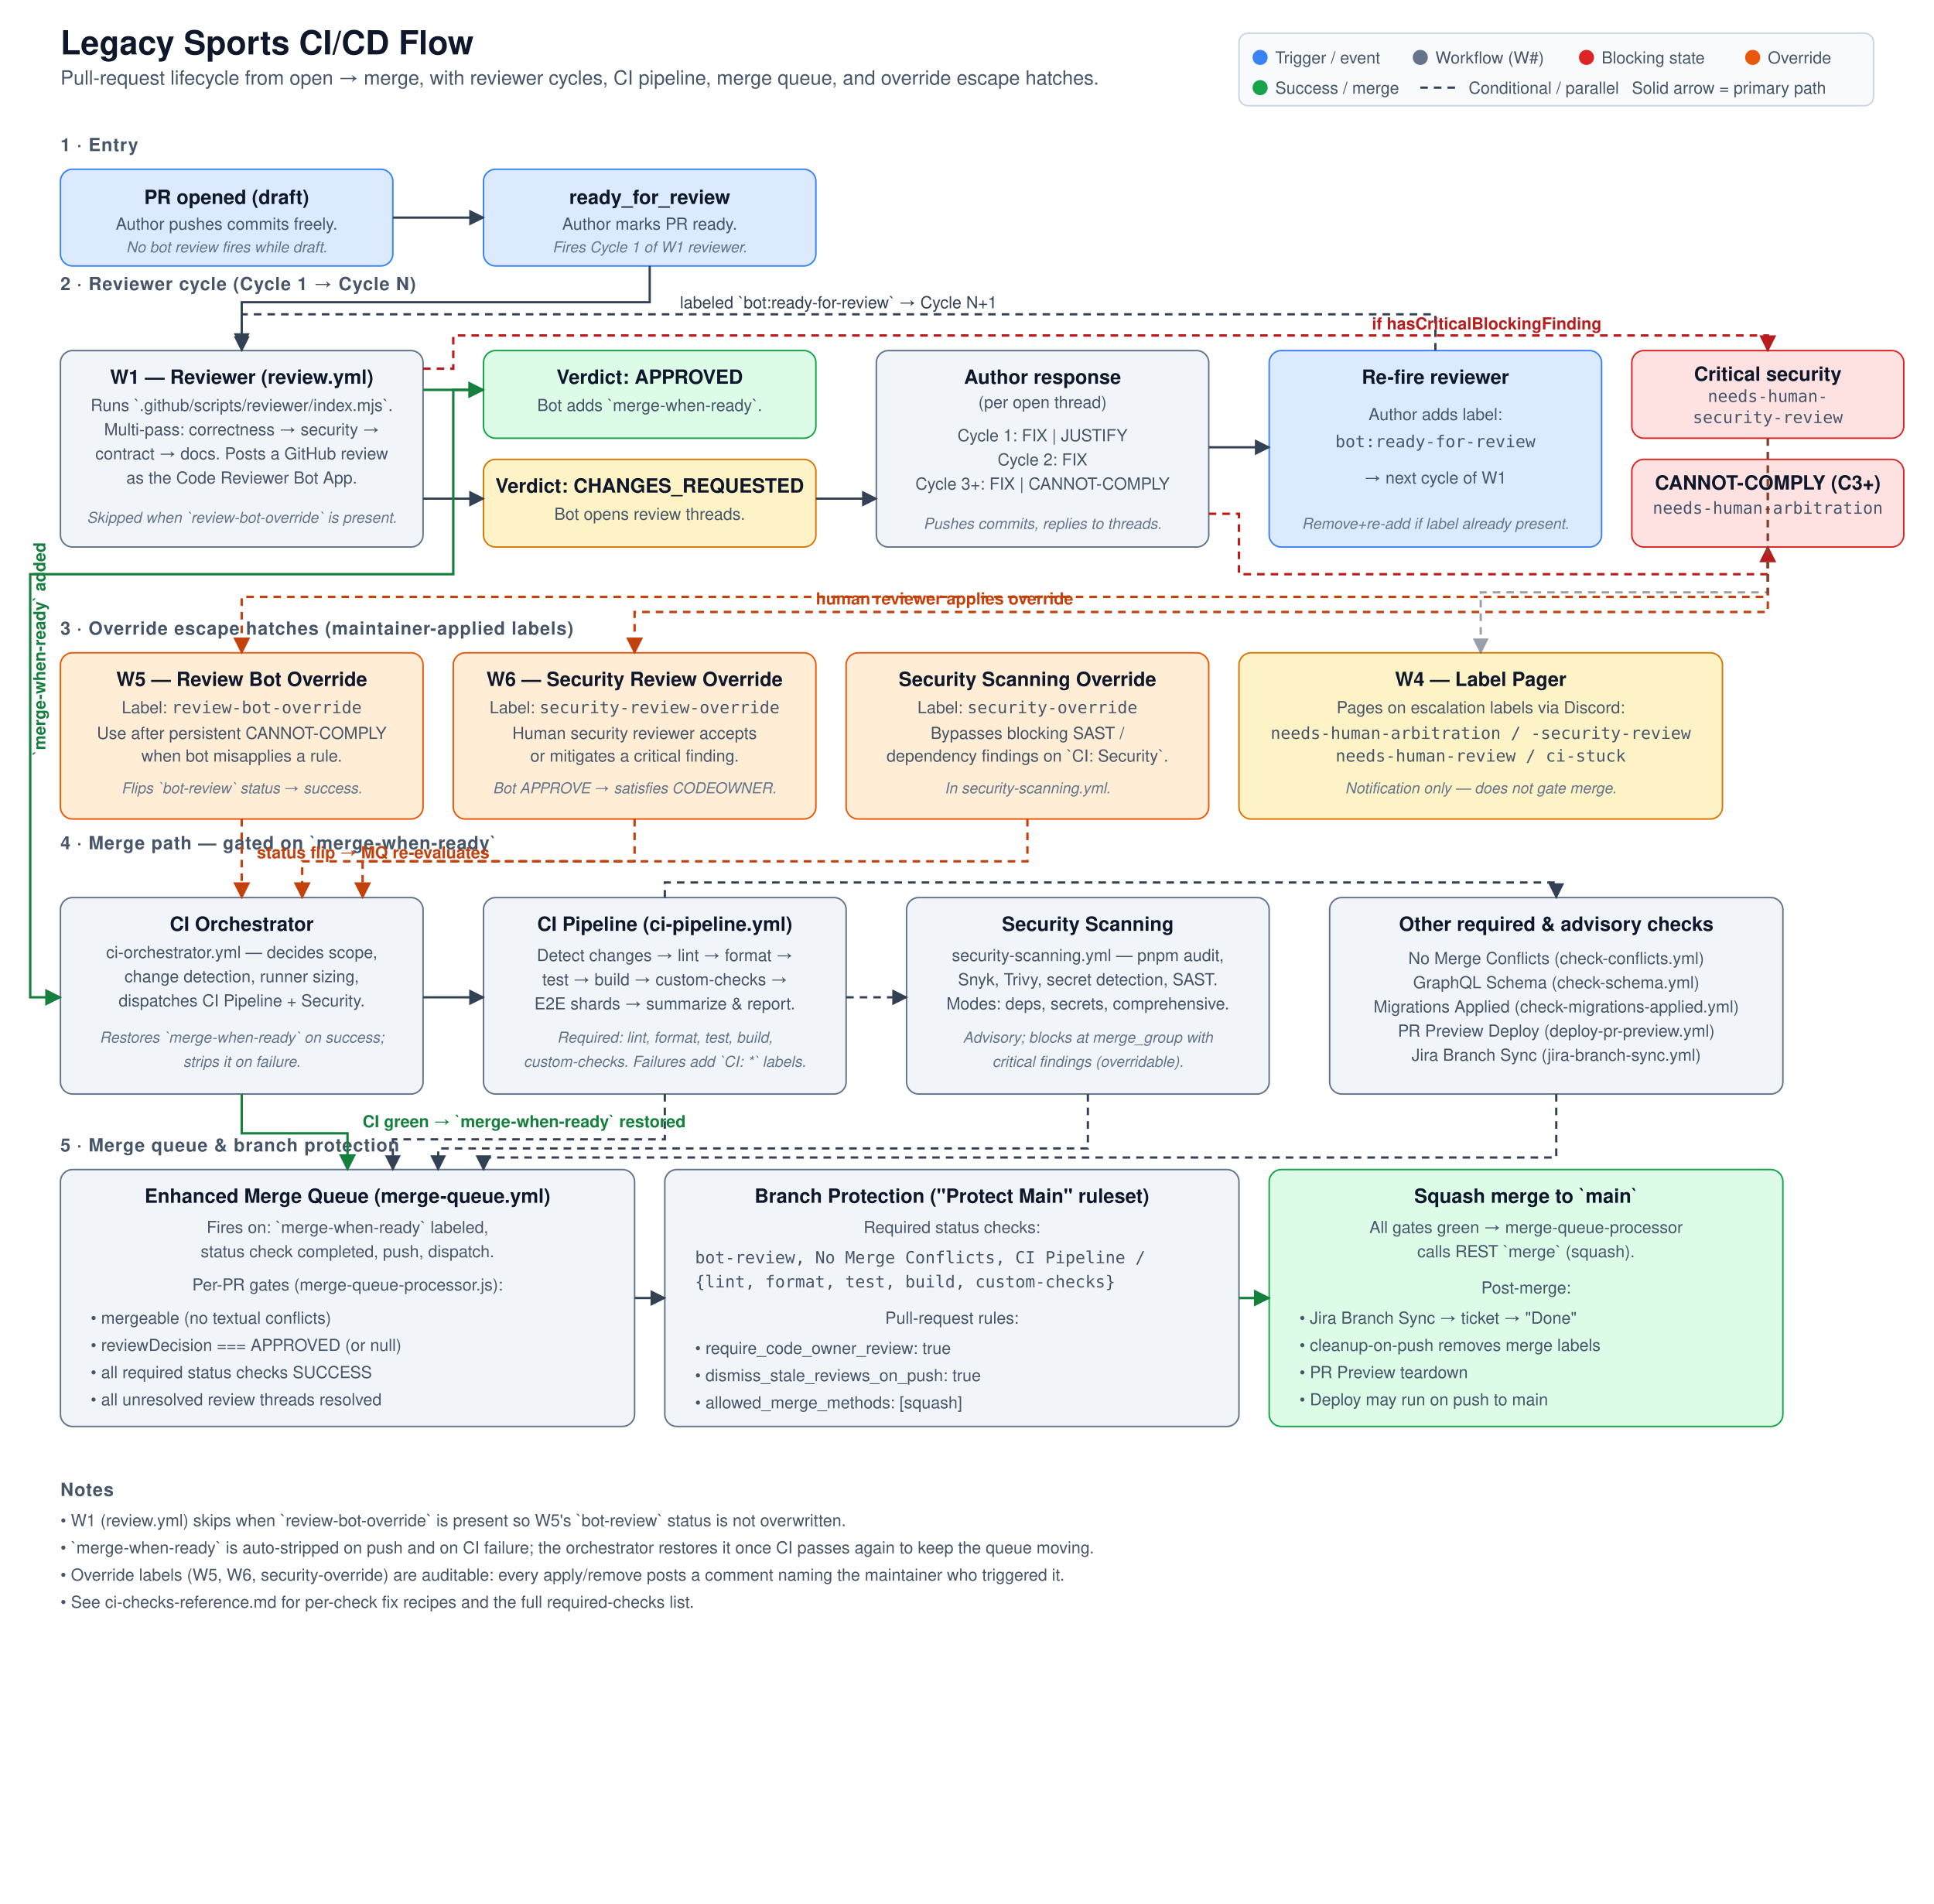
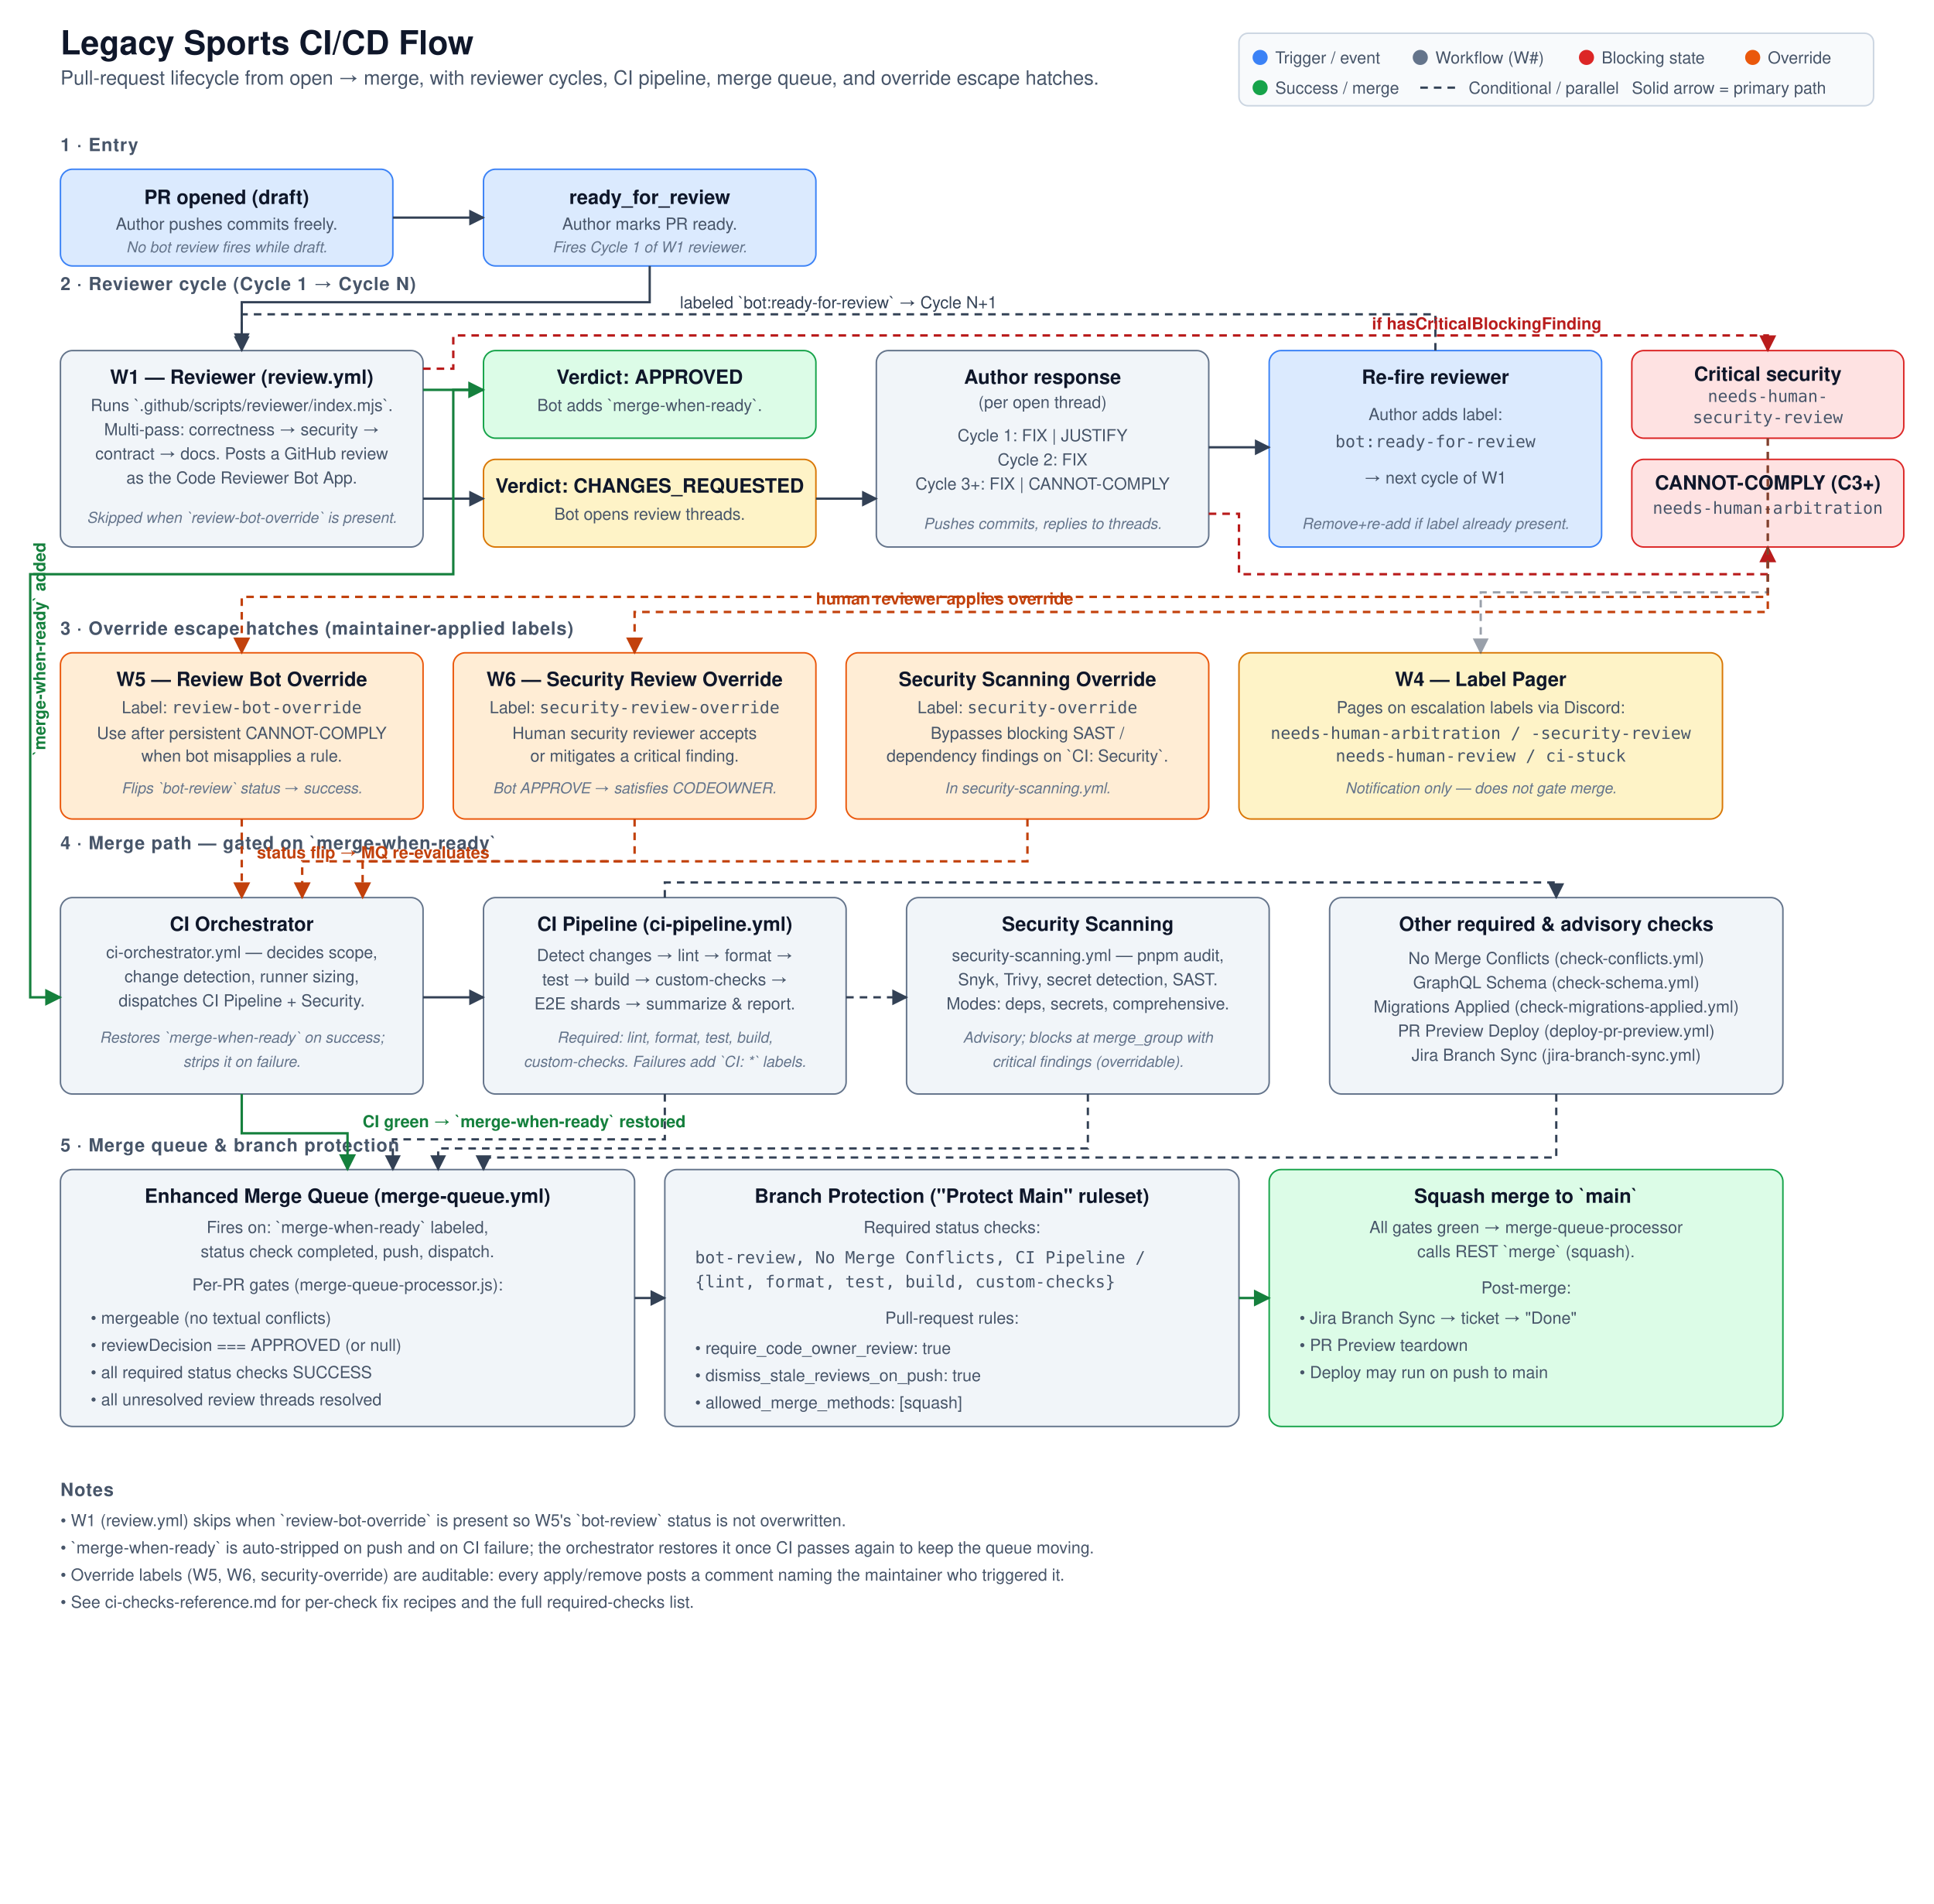
<svg xmlns="http://www.w3.org/2000/svg" viewBox="0 0 1280 1260" font-family="-apple-system, Segoe UI, Helvetica, Arial, sans-serif" font-size="13">
  <defs>
    <marker id="arrow" viewBox="0 0 10 10" refX="9" refY="5" markerWidth="7" markerHeight="7" orient="auto-start-reverse">
      <path d="M0,0 L10,5 L0,10 z" fill="#334155" />
    </marker>
    <marker id="arrow-red" viewBox="0 0 10 10" refX="9" refY="5" markerWidth="7" markerHeight="7" orient="auto-start-reverse">
      <path d="M0,0 L10,5 L0,10 z" fill="#b91c1c" />
    </marker>
    <marker id="arrow-green" viewBox="0 0 10 10" refX="9" refY="5" markerWidth="7" markerHeight="7" orient="auto-start-reverse">
      <path d="M0,0 L10,5 L0,10 z" fill="#15803d" />
    </marker>
    <marker id="arrow-orange" viewBox="0 0 10 10" refX="9" refY="5" markerWidth="7" markerHeight="7" orient="auto-start-reverse">
      <path d="M0,0 L10,5 L0,10 z" fill="#c2410c" />
    </marker>
    <style>
      .title { font-size: 22px; font-weight: 700; fill: #0f172a; }
      .subtitle { font-size: 13px; fill: #475569; }
      .box-label { font-weight: 600; fill: #0f172a; }
      .box-sub { font-size: 11px; fill: #475569; }
      .box-meta { font-size: 10px; fill: #64748b; font-style: italic; }
      .edge { fill: none; stroke: #334155; stroke-width: 1.5; }
      .edge-red { fill: none; stroke: #b91c1c; stroke-width: 1.6; }
      .edge-green { fill: none; stroke: #15803d; stroke-width: 1.6; }
      .edge-orange { fill: none; stroke: #c2410c; stroke-width: 1.6; }
      .edge-dash { stroke-dasharray: 5 4; }
      .edge-label { font-size: 11px; fill: #334155; }
      .edge-label-red { font-size: 11px; fill: #b91c1c; font-weight: 600; }
      .edge-label-green { font-size: 11px; fill: #15803d; font-weight: 600; }
      .edge-label-orange { font-size: 11px; fill: #c2410c; font-weight: 600; }
      .swim { font-size: 12px; font-weight: 700; fill: #475569; letter-spacing: 0.04em; text-transform: uppercase; }
    </style>
  </defs>
  <text x="40" y="36" class="title">Legacy Sports CI/CD Flow</text>
  <text x="40" y="56" class="subtitle">Pull-request lifecycle from open → merge, with reviewer cycles, CI pipeline, merge queue, and override escape hatches.</text>
  <g transform="translate(820,22)">
    <rect width="420" height="48" rx="6" fill="#f8fafc" stroke="#cbd5e1" />
    <circle cx="14" cy="16" r="5" fill="#3b82f6" />
    <text x="24" y="20" class="box-sub">Trigger / event</text>
    <circle cx="120" cy="16" r="5" fill="#64748b" />
    <text x="130" y="20" class="box-sub">Workflow (W#)</text>
    <circle cx="230" cy="16" r="5" fill="#dc2626" />
    <text x="240" y="20" class="box-sub">Blocking state</text>
    <circle cx="340" cy="16" r="5" fill="#ea580c" />
    <text x="350" y="20" class="box-sub">Override</text>
    <circle cx="14" cy="36" r="5" fill="#16a34a" />
    <text x="24" y="40" class="box-sub">Success / merge</text>
    <line x1="120" y1="36" x2="146" y2="36" class="edge" stroke-dasharray="5 4" />
    <text x="152" y="40" class="box-sub">Conditional / parallel</text>
    <text x="260" y="40" class="box-sub">Solid arrow = primary path</text>
  </g>
  <text x="40" y="100" class="swim">1 · Entry</text>
  <g>
    <rect x="40" y="112" width="220" height="64" rx="8" fill="#dbeafe" stroke="#3b82f6" />
    <text x="150" y="135" text-anchor="middle" class="box-label">PR opened (draft)</text>
    <text x="150" y="152" text-anchor="middle" class="box-sub">Author pushes commits freely.</text>
    <text x="150" y="167" text-anchor="middle" class="box-meta">No bot review fires while draft.</text>
  </g>
  <g>
    <rect x="320" y="112" width="220" height="64" rx="8" fill="#dbeafe" stroke="#3b82f6" />
    <text x="430" y="135" text-anchor="middle" class="box-label">ready_for_review</text>
    <text x="430" y="152" text-anchor="middle" class="box-sub">Author marks PR ready.</text>
    <text x="430" y="167" text-anchor="middle" class="box-meta">Fires Cycle 1 of W1 reviewer.</text>
  </g>
  <path d="M 260 144 L 320 144" class="edge" marker-end="url(#arrow)" />
  <path d="M 430 176 L 430 200 L 160 200 L 160 230" class="edge" marker-end="url(#arrow)" />
  <text x="40" y="192" class="swim">2 · Reviewer cycle (Cycle 1 → Cycle N)</text>
  <g>
    <rect x="40" y="232" width="240" height="130" rx="8" fill="#f1f5f9" stroke="#64748b" />
    <text x="160" y="254" text-anchor="middle" class="box-label">W1 — Reviewer (review.yml)</text>
    <text x="160" y="272" text-anchor="middle" class="box-sub">Runs `.github/scripts/reviewer/index.mjs`.</text>
    <text x="160" y="288" text-anchor="middle" class="box-sub">Multi-pass: correctness → security →</text>
    <text x="160" y="304" text-anchor="middle" class="box-sub">contract → docs. Posts a GitHub review</text>
    <text x="160" y="320" text-anchor="middle" class="box-sub">as the Code Reviewer Bot App.</text>
    <text x="160" y="346" text-anchor="middle" class="box-meta">Skipped when `review-bot-override` is present.</text>
  </g>
  <g>
    <rect x="320" y="232" width="220" height="58" rx="8" fill="#dcfce7" stroke="#16a34a" />
    <text x="430" y="254" text-anchor="middle" class="box-label">Verdict: APPROVED</text>
    <text x="430" y="272" text-anchor="middle" class="box-sub">Bot adds `merge-when-ready`.</text>
  </g>
  <g>
    <rect x="320" y="304" width="220" height="58" rx="8" fill="#fef3c7" stroke="#d97706" />
    <text x="430" y="326" text-anchor="middle" class="box-label">Verdict: CHANGES_REQUESTED</text>
    <text x="430" y="344" text-anchor="middle" class="box-sub">Bot opens review threads.</text>
  </g>
  <g>
    <rect x="580" y="232" width="220" height="130" rx="8" fill="#f1f5f9" stroke="#64748b" />
    <text x="690" y="254" text-anchor="middle" class="box-label">Author response</text>
    <text x="690" y="270" text-anchor="middle" class="box-sub">(per open thread)</text>
    <text x="690" y="292" text-anchor="middle" class="box-sub">Cycle 1: FIX | JUSTIFY</text>
    <text x="690" y="308" text-anchor="middle" class="box-sub">Cycle 2: FIX</text>
    <text x="690" y="324" text-anchor="middle" class="box-sub">Cycle 3+: FIX | CANNOT-COMPLY</text>
    <text x="690" y="350" text-anchor="middle" class="box-meta">Pushes commits, replies to threads.</text>
  </g>
  <g>
    <rect x="840" y="232" width="220" height="130" rx="8" fill="#dbeafe" stroke="#3b82f6" />
    <text x="950" y="254" text-anchor="middle" class="box-label">Re-fire reviewer</text>
    <text x="950" y="278" text-anchor="middle" class="box-sub">Author adds label:</text>
    <text x="950" y="296" text-anchor="middle" class="box-sub" font-family="monospace">bot:ready-for-review</text>
    <text x="950" y="320" text-anchor="middle" class="box-sub">→ next cycle of W1</text>
    <text x="950" y="350" text-anchor="middle" class="box-meta">Remove+re-add if label already present.</text>
  </g>
  <g>
    <rect x="1080" y="232" width="180" height="58" rx="8" fill="#fee2e2" stroke="#dc2626" />
    <text x="1170" y="252" text-anchor="middle" class="box-label">Critical security</text>
    <text x="1170" y="266" text-anchor="middle" class="box-sub" font-family="monospace">needs-human-</text>
    <text x="1170" y="280" text-anchor="middle" class="box-sub" font-family="monospace">security-review</text>
  </g>
  <g>
    <rect x="1080" y="304" width="180" height="58" rx="8" fill="#fee2e2" stroke="#dc2626" />
    <text x="1170" y="324" text-anchor="middle" class="box-label">CANNOT-COMPLY (C3+)</text>
    <text x="1170" y="340" text-anchor="middle" class="box-sub" font-family="monospace">needs-human-arbitration</text>
  </g>
  <path d="M 280 258 L 320 258" class="edge-green" marker-end="url(#arrow-green)" />
  <path d="M 280 330 L 320 330" class="edge" marker-end="url(#arrow)" />
  <path d="M 540 330 L 580 330" class="edge" marker-end="url(#arrow)" />
  <path d="M 800 296 L 840 296" class="edge" marker-end="url(#arrow)" />
  <path d="M 950 232 L 950 208 L 160 208 L 160 232" class="edge edge-dash" marker-end="url(#arrow)" />
  <text x="450" y="204" class="edge-label">labeled `bot:ready-for-review` → Cycle N+1</text>
  <path d="M 280 244 L 300 244 L 300 222 L 1170 222 L 1170 232" class="edge-red edge-dash" marker-end="url(#arrow-red)" />
  <text x="1060" y="218" class="edge-label-red" text-anchor="end">if hasCriticalBlockingFinding</text>
  <path d="M 800 340 L 820 340 L 820 380 L 1170 380 L 1170 362" class="edge-red edge-dash" marker-end="url(#arrow-red)" />
  <text x="40" y="420" class="swim">3 · Override escape hatches (maintainer-applied labels)</text>
  <g>
    <rect x="40" y="432" width="240" height="110" rx="8" fill="#ffedd5" stroke="#ea580c" />
    <text x="160" y="454" text-anchor="middle" class="box-label">W5 — Review Bot Override</text>
    <text x="160" y="472" text-anchor="middle" class="box-sub">Label: <tspan font-family="monospace">review-bot-override</tspan>
    </text>
    <text x="160" y="489" text-anchor="middle" class="box-sub">Use after persistent CANNOT-COMPLY</text>
    <text x="160" y="504" text-anchor="middle" class="box-sub">when bot misapplies a rule.</text>
    <text x="160" y="525" text-anchor="middle" class="box-meta">Flips `bot-review` status → success.</text>
  </g>
  <g>
    <rect x="300" y="432" width="240" height="110" rx="8" fill="#ffedd5" stroke="#ea580c" />
    <text x="420" y="454" text-anchor="middle" class="box-label">W6 — Security Review Override</text>
    <text x="420" y="472" text-anchor="middle" class="box-sub">Label: <tspan font-family="monospace">security-review-override</tspan>
    </text>
    <text x="420" y="489" text-anchor="middle" class="box-sub">Human security reviewer accepts</text>
    <text x="420" y="504" text-anchor="middle" class="box-sub">or mitigates a critical finding.</text>
    <text x="420" y="525" text-anchor="middle" class="box-meta">Bot APPROVE → satisfies CODEOWNER.</text>
  </g>
  <g>
    <rect x="560" y="432" width="240" height="110" rx="8" fill="#ffedd5" stroke="#ea580c" />
    <text x="680" y="454" text-anchor="middle" class="box-label">Security Scanning Override</text>
    <text x="680" y="472" text-anchor="middle" class="box-sub">Label: <tspan font-family="monospace">security-override</tspan>
    </text>
    <text x="680" y="489" text-anchor="middle" class="box-sub">Bypasses blocking SAST /</text>
    <text x="680" y="504" text-anchor="middle" class="box-sub">dependency findings on `CI: Security`.</text>
    <text x="680" y="525" text-anchor="middle" class="box-meta">In security-scanning.yml.</text>
  </g>
  <g>
    <rect x="820" y="432" width="320" height="110" rx="8" fill="#fef3c7" stroke="#d97706" />
    <text x="980" y="454" text-anchor="middle" class="box-label">W4 — Label Pager</text>
    <text x="980" y="472" text-anchor="middle" class="box-sub">Pages on escalation labels via Discord:</text>
    <text x="980" y="489" text-anchor="middle" class="box-sub" font-family="monospace">needs-human-arbitration / -security-review</text>
    <text x="980" y="504" text-anchor="middle" class="box-sub" font-family="monospace">needs-human-review / ci-stuck</text>
    <text x="980" y="525" text-anchor="middle" class="box-meta">Notification only — does not gate merge.</text>
  </g>
  <path d="M 1170 290 L 1170 405 L 420 405 L 420 432" class="edge-orange edge-dash" marker-end="url(#arrow-orange)" />
  <text x="540" y="400" class="edge-label-orange">human reviewer applies override</text>
  <path d="M 1170 362 L 1170 395 L 160 395 L 160 432" class="edge-orange edge-dash" marker-end="url(#arrow-orange)" />
  <path d="M 1170 290 L 1170 392 L 980 392 L 980 432" class="edge edge-dash" marker-end="url(#arrow)" opacity="0.5" />
  <text x="40" y="562" class="swim">4 · Merge path — gated on `merge-when-ready`</text>
  <g>
    <rect x="40" y="594" width="240" height="130" rx="8" fill="#f1f5f9" stroke="#64748b" />
    <text x="160" y="616" text-anchor="middle" class="box-label">CI Orchestrator</text>
    <text x="160" y="634" text-anchor="middle" class="box-sub">ci-orchestrator.yml — decides scope,</text>
    <text x="160" y="650" text-anchor="middle" class="box-sub">change detection, runner sizing,</text>
    <text x="160" y="666" text-anchor="middle" class="box-sub">dispatches CI Pipeline + Security.</text>
    <text x="160" y="690" text-anchor="middle" class="box-meta">Restores `merge-when-ready` on success;</text>
    <text x="160" y="706" text-anchor="middle" class="box-meta">strips it on failure.</text>
  </g>
  <g>
    <rect x="320" y="594" width="240" height="130" rx="8" fill="#f1f5f9" stroke="#64748b" />
    <text x="440" y="616" text-anchor="middle" class="box-label">CI Pipeline (ci-pipeline.yml)</text>
    <text x="440" y="636" text-anchor="middle" class="box-sub">Detect changes → lint → format →</text>
    <text x="440" y="652" text-anchor="middle" class="box-sub">test → build → custom-checks →</text>
    <text x="440" y="668" text-anchor="middle" class="box-sub">E2E shards → summarize &amp; report.</text>
    <text x="440" y="690" text-anchor="middle" class="box-meta">Required: lint, format, test, build,</text>
    <text x="440" y="706" text-anchor="middle" class="box-meta">custom-checks. Failures add `CI: *` labels.</text>
  </g>
  <g>
    <rect x="600" y="594" width="240" height="130" rx="8" fill="#f1f5f9" stroke="#64748b" />
    <text x="720" y="616" text-anchor="middle" class="box-label">Security Scanning</text>
    <text x="720" y="636" text-anchor="middle" class="box-sub">security-scanning.yml — pnpm audit,</text>
    <text x="720" y="652" text-anchor="middle" class="box-sub">Snyk, Trivy, secret detection, SAST.</text>
    <text x="720" y="668" text-anchor="middle" class="box-sub">Modes: deps, secrets, comprehensive.</text>
    <text x="720" y="690" text-anchor="middle" class="box-meta">Advisory; blocks at merge_group with</text>
    <text x="720" y="706" text-anchor="middle" class="box-meta">critical findings (overridable).</text>
  </g>
  <g>
    <rect x="880" y="594" width="300" height="130" rx="8" fill="#f1f5f9" stroke="#64748b" />
    <text x="1030" y="616" text-anchor="middle" class="box-label">Other required &amp; advisory checks</text>
    <text x="1030" y="638" text-anchor="middle" class="box-sub">No Merge Conflicts (check-conflicts.yml)</text>
    <text x="1030" y="654" text-anchor="middle" class="box-sub">GraphQL Schema (check-schema.yml)</text>
    <text x="1030" y="670" text-anchor="middle" class="box-sub">Migrations Applied (check-migrations-applied.yml)</text>
    <text x="1030" y="686" text-anchor="middle" class="box-sub">PR Preview Deploy (deploy-pr-preview.yml)</text>
    <text x="1030" y="702" text-anchor="middle" class="box-sub">Jira Branch Sync (jira-branch-sync.yml)</text>
  </g>
  <path d="M 320 258 L 300 258 L 300 380 L 20 380 L 20 660 L 40 660" class="edge-green" marker-end="url(#arrow-green)" />
  <text x="30" y="500" class="edge-label-green" transform="rotate(-90 30 500)">`merge-when-ready` added</text>
  <path d="M 280 660 L 320 660" class="edge" marker-end="url(#arrow)" />
  <path d="M 560 660 L 600 660" class="edge edge-dash" marker-end="url(#arrow)" />
  <path d="M 440 594 L 440 584 L 1030 584 L 1030 594" class="edge edge-dash" marker-end="url(#arrow)" />
  <path d="M 160 542 L 160 594" class="edge-orange edge-dash" marker-end="url(#arrow-orange)" />
  <text x="170" y="568" class="edge-label-orange">status flip → MQ re-evaluates</text>
  <path d="M 420 542 L 420 570 L 200 570 L 200 594" class="edge-orange edge-dash" marker-end="url(#arrow-orange)" />
  <path d="M 680 542 L 680 570 L 240 570 L 240 594" class="edge-orange edge-dash" marker-end="url(#arrow-orange)" />
  <text x="40" y="762" class="swim">5 · Merge queue &amp; branch protection</text>
  <g>
    <rect x="40" y="774" width="380" height="170" rx="8" fill="#f1f5f9" stroke="#64748b" />
    <text x="230" y="796" text-anchor="middle" class="box-label">Enhanced Merge Queue (merge-queue.yml)</text>
    <text x="230" y="816" text-anchor="middle" class="box-sub">Fires on: `merge-when-ready` labeled,</text>
    <text x="230" y="832" text-anchor="middle" class="box-sub">status check completed, push, dispatch.</text>
    <text x="230" y="854" text-anchor="middle" class="box-sub">Per-PR gates (merge-queue-processor.js):</text>
    <text x="60" y="876" class="box-sub">• mergeable (no textual conflicts)</text>
    <text x="60" y="894" class="box-sub">• reviewDecision === APPROVED (or null)</text>
    <text x="60" y="912" class="box-sub">• all required status checks SUCCESS</text>
    <text x="60" y="930" class="box-sub">• all unresolved review threads resolved</text>
  </g>
  <g>
    <rect x="440" y="774" width="380" height="170" rx="8" fill="#f1f5f9" stroke="#64748b" />
    <text x="630" y="796" text-anchor="middle" class="box-label">Branch Protection ("Protect Main" ruleset)</text>
    <text x="630" y="816" text-anchor="middle" class="box-sub">Required status checks:</text>
    <text x="460" y="836" class="box-sub" font-family="monospace">bot-review, No Merge Conflicts, CI Pipeline /</text>
    <text x="460" y="852" class="box-sub" font-family="monospace">{lint, format, test, build, custom-checks}</text>
    <text x="630" y="876" text-anchor="middle" class="box-sub">Pull-request rules:</text>
    <text x="460" y="896" class="box-sub">• require_code_owner_review: true</text>
    <text x="460" y="914" class="box-sub">• dismiss_stale_reviews_on_push: true</text>
    <text x="460" y="932" class="box-sub">• allowed_merge_methods: [squash]</text>
  </g>
  <g>
    <rect x="840" y="774" width="340" height="170" rx="8" fill="#dcfce7" stroke="#16a34a" />
    <text x="1010" y="796" text-anchor="middle" class="box-label">Squash merge to `main`</text>
    <text x="1010" y="816" text-anchor="middle" class="box-sub">All gates green → merge-queue-processor</text>
    <text x="1010" y="832" text-anchor="middle" class="box-sub">calls REST `merge` (squash).</text>
    <text x="1010" y="856" text-anchor="middle" class="box-sub">Post-merge:</text>
    <text x="860" y="876" class="box-sub">• Jira Branch Sync → ticket → "Done"</text>
-     <text x="860" y="894" class="box-sub">• cleanup-on-push removes merge labels</text>
-     <text x="860" y="912" class="box-sub">• PR Preview teardown</text>
-     <text x="860" y="930" class="box-sub">• Deploy may run on push to main</text>
+     <text x="860" y="894" class="box-sub">• PR Preview teardown</text>
+     <text x="860" y="912" class="box-sub">• Deploy may run on push to main</text>
  </g>
  <path d="M 160 724 L 160 750 L 230 750 L 230 774" class="edge-green" marker-end="url(#arrow-green)" />
  <text x="240" y="746" class="edge-label-green">CI green → `merge-when-ready` restored</text>
  <path d="M 440 724 L 440 754 L 260 754 L 260 774" class="edge edge-dash" marker-end="url(#arrow)" />
  <path d="M 720 724 L 720 760 L 290 760 L 290 774" class="edge edge-dash" marker-end="url(#arrow)" />
  <path d="M 1030 724 L 1030 766 L 320 766 L 320 774" class="edge edge-dash" marker-end="url(#arrow)" />
  <path d="M 420 859 L 440 859" class="edge" marker-end="url(#arrow)" />
  <path d="M 820 859 L 840 859" class="edge-green" marker-end="url(#arrow-green)" />
  <text x="40" y="990" class="swim">Notes</text>
  <text x="40" y="1010" class="box-sub">• W1 (review.yml) skips when `review-bot-override` is present so W5's `bot-review` status is not overwritten.</text>
  <text x="40" y="1028" class="box-sub">• `merge-when-ready` is auto-stripped on push and on CI failure; the orchestrator restores it once CI passes again to keep the queue moving.</text>
  <text x="40" y="1046" class="box-sub">• Override labels (W5, W6, security-override) are auditable: every apply/remove posts a comment naming the maintainer who triggered it.</text>
  <text x="40" y="1064" class="box-sub">• See ci-checks-reference.md for per-check fix recipes and the full required-checks list.</text>
</svg>
